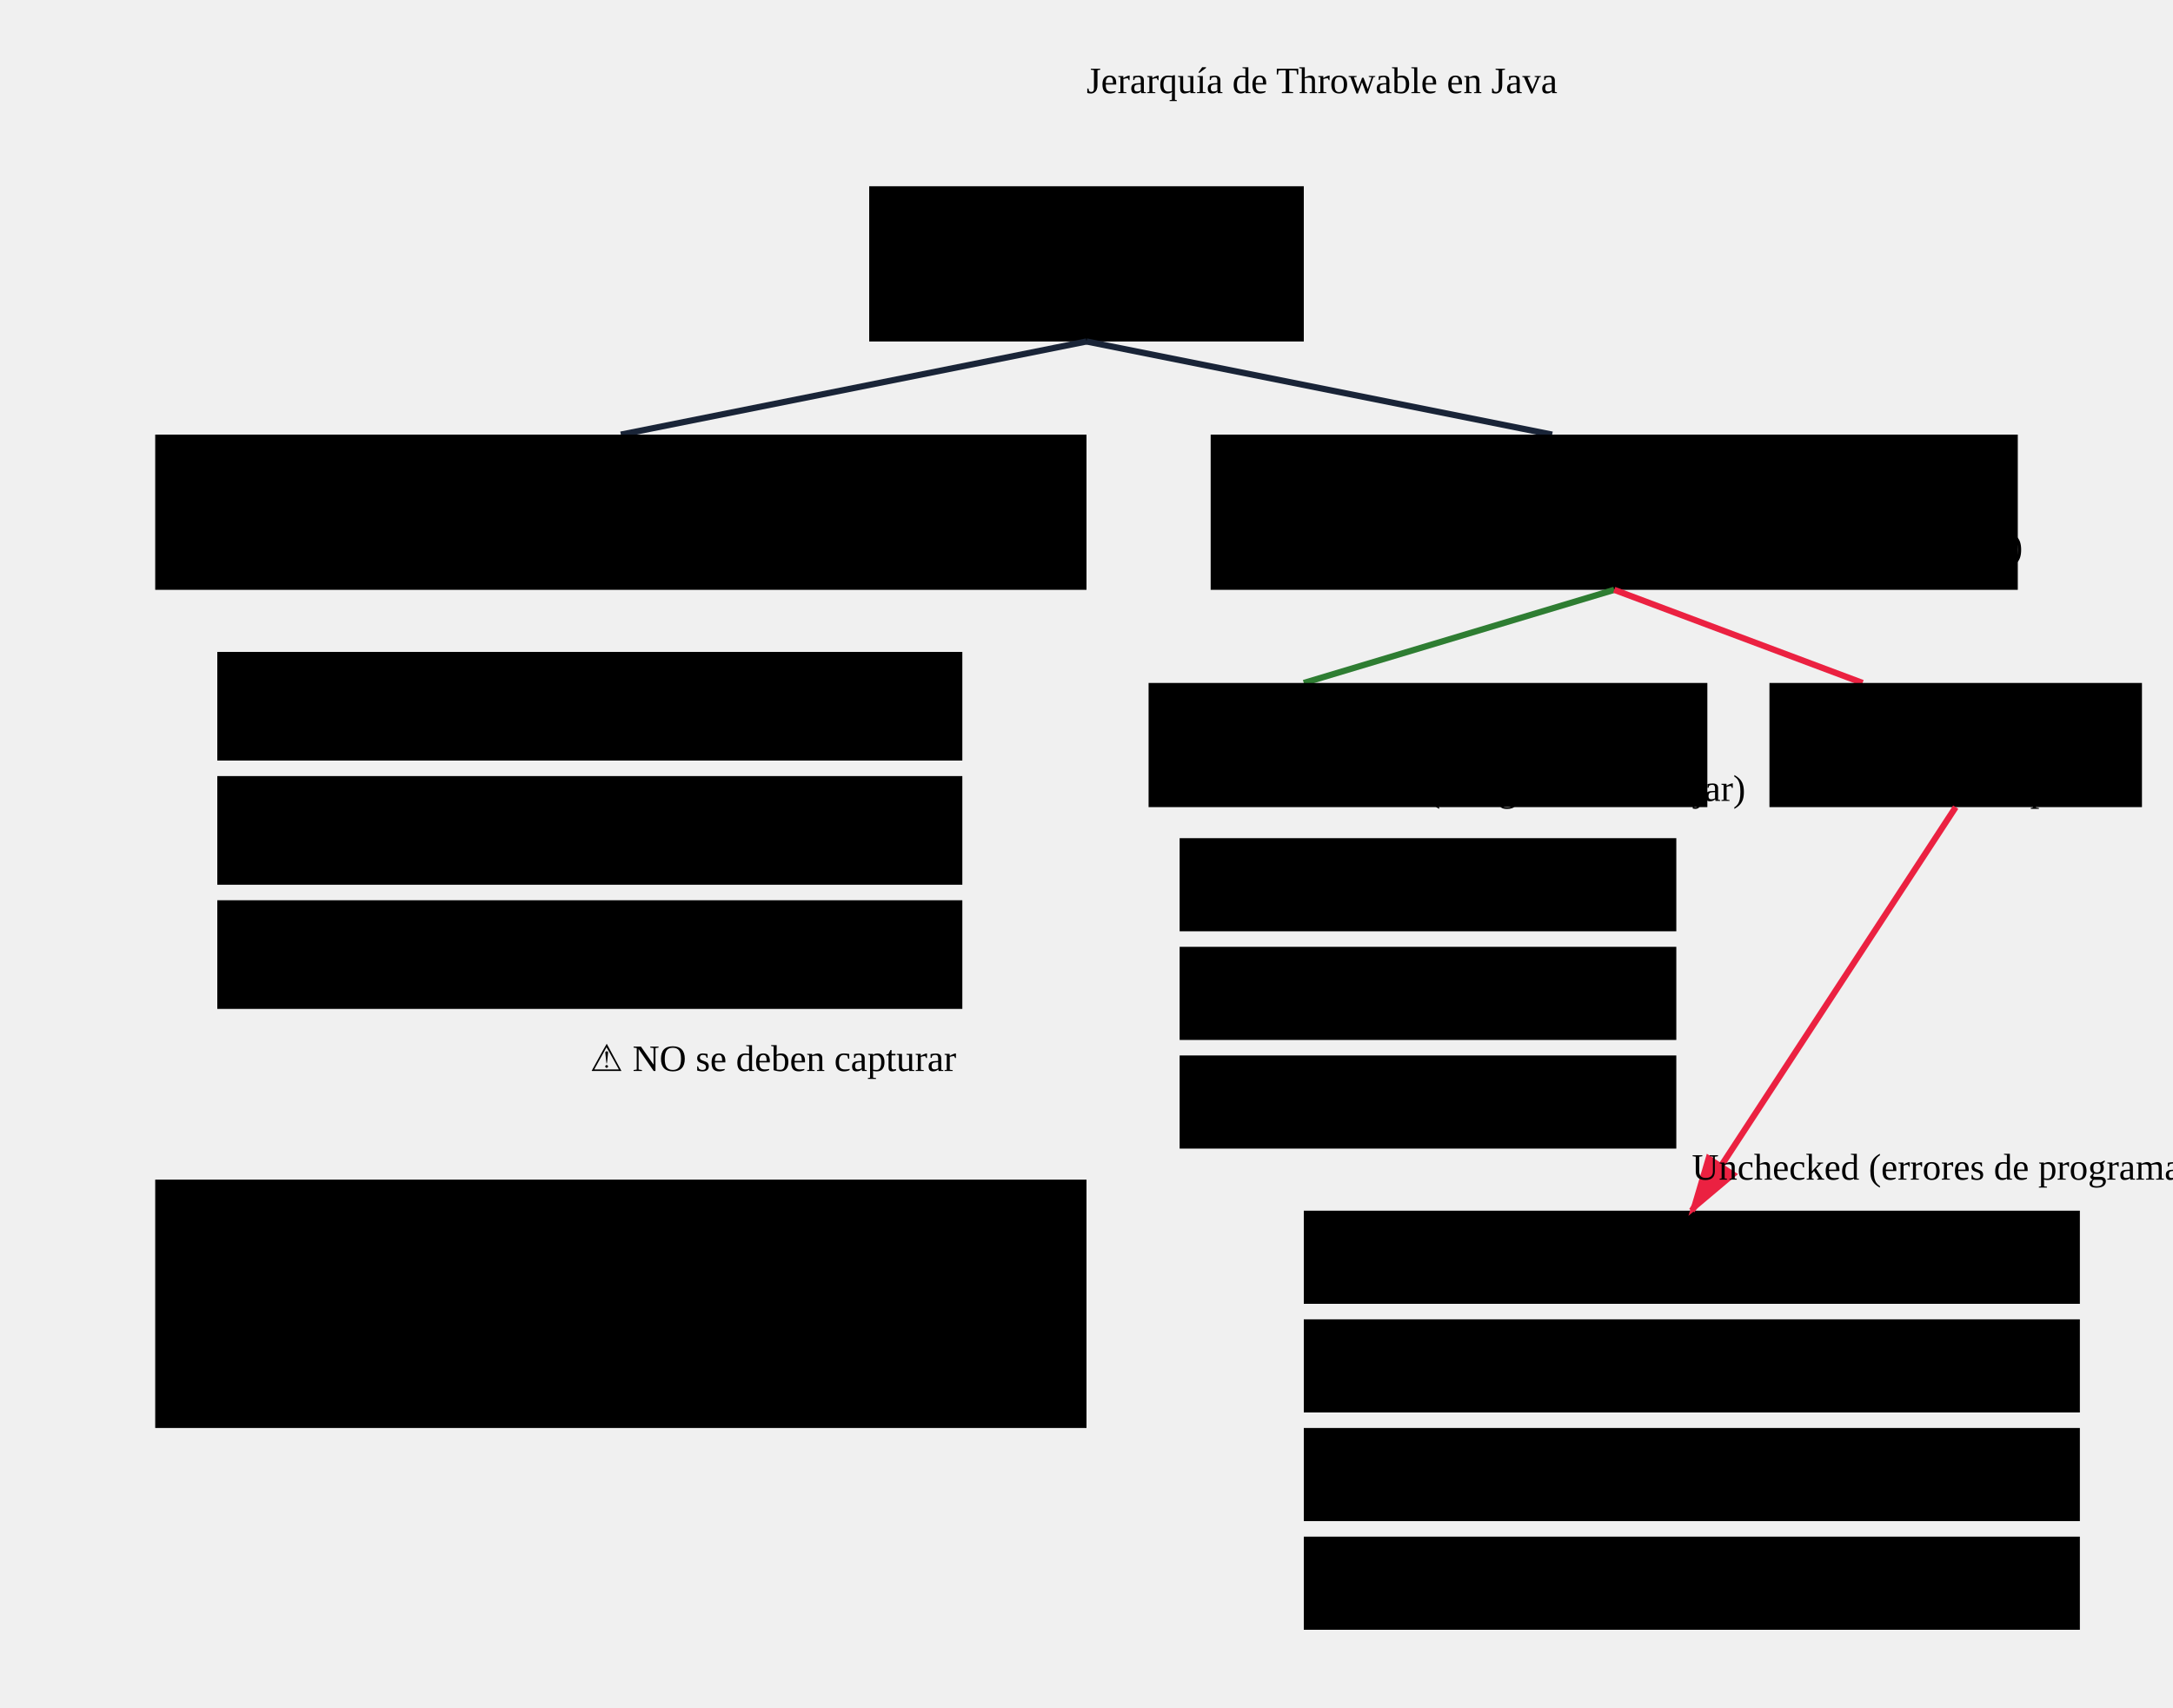
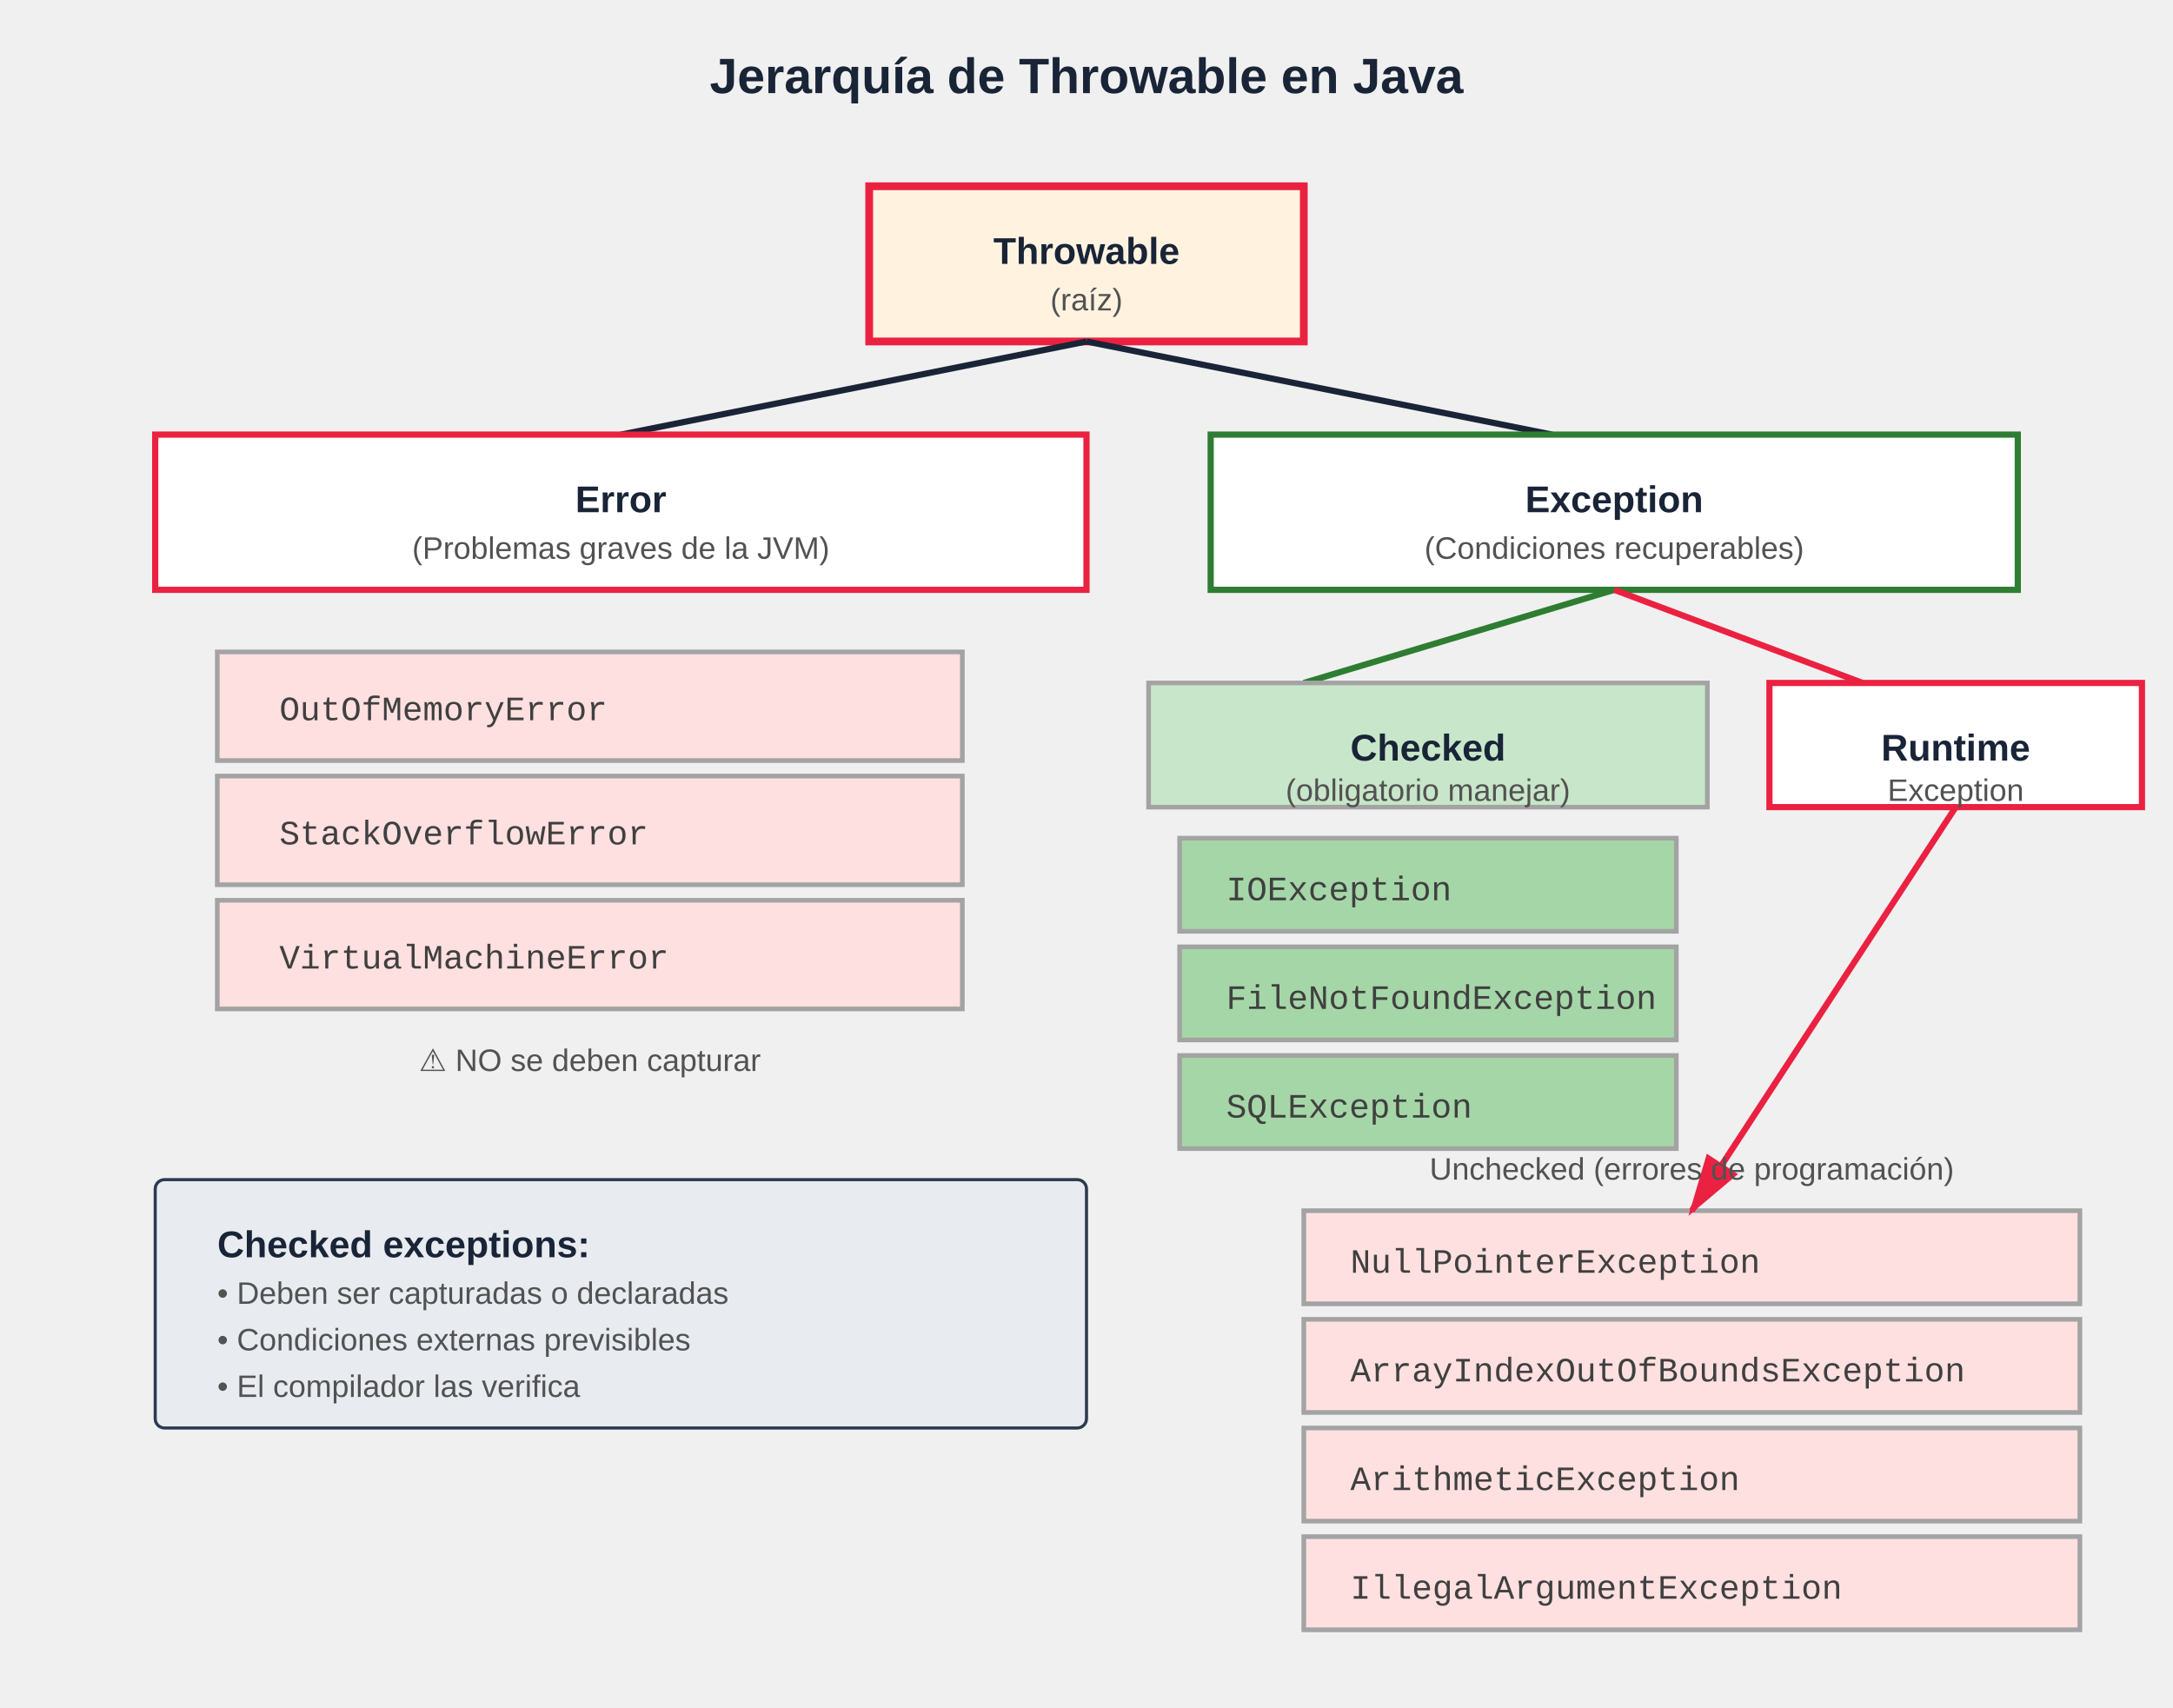
<svg xmlns="http://www.w3.org/2000/svg" width="700" height="550" viewBox="0 0 700 550">
+   <defs>
+     <style type="text/css">
+ /* SVG Embedded Styles - UNRN */
+ .title { font-family: 'Segoe UI', Arial, sans-serif; font-size: 16px; font-weight: 700; fill: #192437; text-anchor: middle; }
+ .subtitle { font-family: 'Segoe UI', Arial, sans-serif; font-size: 14px; font-weight: 500; fill: #2d3a50; text-anchor: middle; }
+ .label { font-family: 'Segoe UI', Arial, sans-serif; font-size: 12px; font-weight: 400; fill: #404040; }
+ .label-bold { font-family: 'Segoe UI', Arial, sans-serif; font-size: 12px; font-weight: 700; fill: #192437; }
+ .label-small { font-family: 'Segoe UI', Arial, sans-serif; font-size: 10px; font-weight: 400; fill: #525252; }
+ .index { font-family: 'Segoe UI', Arial, sans-serif; font-size: 10px; font-weight: 400; fill: #737373; }
+ .code { font-family: 'Consolas', 'Courier New', monospace; font-size: 11px; font-weight: 400; fill: #404040; }
+ .code-comment { font-family: 'Consolas', 'Courier New', monospace; font-size: 10px; font-weight: 400; fill: #737373; font-style: italic; }
+ .code-keyword { font-family: 'Consolas', 'Courier New', monospace; font-size: 11px; font-weight: 700; fill: #eb2141; }
+ .node { fill: #ffffff; stroke: #404040; stroke-width: 2; }
+ .node-header { fill: #f5f5f5; stroke: #404040; stroke-width: 1; }
+ .node-data { fill: #e8ebf0; stroke: #a3a3a3; stroke-width: 1.5; }
+ .node-pointer { fill: #ffccbc; stroke: #a3a3a3; stroke-width: 1.5; }
+ .node-null { fill: #e5e5e5; stroke: #737373; stroke-width: 1.5; stroke-dasharray: 3,3; }
+ .node-highlight { fill: #fff3e0; stroke: #eb2141; stroke-width: 2.5; }
+ .stack-node { fill: #ffffff; stroke: #eb2141; stroke-width: 2; }
+ .stack-data { fill: #ffe0e0; stroke: #a3a3a3; stroke-width: 1.5; }
+ .stack-pointer { fill: #ffc9c9; stroke: #a3a3a3; stroke-width: 1.5; }
+ .stack-arrow { fill: none; stroke: #eb2141; stroke-width: 2; }
+ .stack-label { fill: #eb2141; font-weight: 700; }
+ .queue-node { fill: #ffffff; stroke: #2e7d32; stroke-width: 2; }
+ .queue-data { fill: #c8e6c9; stroke: #a3a3a3; stroke-width: 1.5; }
+ .queue-pointer { fill: #a5d6a7; stroke: #a3a3a3; stroke-width: 1.5; }
+ .queue-arrow { fill: none; stroke: #2e7d32; stroke-width: 2; }
+ .queue-label { fill: #2e7d32; font-weight: 700; }
+ .deque-node { fill: #ffffff; stroke: #6a1b9a; stroke-width: 2; }
+ .deque-data { fill: #e1bee7; stroke: #a3a3a3; stroke-width: 1.5; }
+ .deque-pointer { fill: #ce93d8; stroke: #a3a3a3; stroke-width: 1.5; }
+ .deque-arrow { fill: none; stroke: #6a1b9a; stroke-width: 2; }
+ .deque-label { fill: #6a1b9a; font-weight: 700; }
+ .list-node { fill: #ffffff; stroke: #1565c0; stroke-width: 2; }
+ .list-data { fill: #bbdefb; stroke: #a3a3a3; stroke-width: 1.5; }
+ .list-pointer { fill: #90caf9; stroke: #a3a3a3; stroke-width: 1.5; }
+ .list-arrow { fill: none; stroke: #1565c0; stroke-width: 2; }
+ .list-label { fill: #1565c0; font-weight: 700; }
+ .tree-node { fill: #ffffff; stroke: #558b2f; stroke-width: 2; }
+ .tree-data { fill: #dcedc8; stroke: #a3a3a3; stroke-width: 1.5; }
+ .tree-arrow { fill: none; stroke: #558b2f; stroke-width: 2; }
+ .tree-label { fill: #558b2f; font-weight: 700; }
+ .graph-node { fill: #ffffff; stroke: #e65100; stroke-width: 2; }
+ .graph-data { fill: #ffe0b2; stroke: #a3a3a3; stroke-width: 1.5; }
+ .graph-arrow { fill: none; stroke: #e65100; stroke-width: 2; }
+ .graph-label { fill: #e65100; font-weight: 700; }
+ .hash-node { fill: #ffffff; stroke: #283593; stroke-width: 2; }
+ .hash-data { fill: #c5cae9; stroke: #a3a3a3; stroke-width: 1.5; }
+ .hash-arrow { fill: none; stroke: #283593; stroke-width: 2; }
+ .arrow { fill: none; stroke: #404040; stroke-width: 2; }
+ .arrow-primary { fill: none; stroke: #eb2141; stroke-width: 2; }
+ .arrow-secondary { fill: none; stroke: #192437; stroke-width: 2; }
+ .arrow-dashed { fill: none; stroke: #737373; stroke-width: 2; stroke-dasharray: 5,5; }
+ .code-block { fill: #f5f5f5; stroke: #d4d4d4; stroke-width: 1; rx: 3; }
+ .highlight-box { fill: #fce8ec; stroke: #eb2141; stroke-width: 1; rx: 3; }
+ .info-box { fill: #e8ebf0; stroke: #2d3a50; stroke-width: 1; rx: 3; }
+ .memory-cell { fill: #ffffff; stroke: #525252; stroke-width: 1.5; }
+ .memory-cell-filled { fill: #e8ebf0; stroke: #525252; stroke-width: 1.5; }
+ .divider { stroke: #d4d4d4; stroke-width: 1; }
+ .divider-bold { stroke: #525252; stroke-width: 2; }
+ .valid { stroke: #2e7d32; stroke-width: 2.5; }
+ .invalid { stroke: #eb2141; stroke-width: 2.5; }
+ .warning { stroke: #f57c00; stroke-width: 2.5; }
+ .text-center { text-anchor: middle; }
+ .text-start { text-anchor: start; }
+ .text-end { text-anchor: end; }
+     </style>
+   </defs>
  <text x="350" y="30" class="title">Jerarquía de Throwable en Java</text>
  <rect x="280" y="60" width="140" height="50" class="node-highlight" />
-   <text x="350" y="85" class="label-bold">Throwable</text>
-   <text x="350" y="100" class="label-small">(raíz)</text>
-   <line x1="350" y1="110" x2="200" y2="140" stroke="#192437" stroke-width="2" />
-   <line x1="350" y1="110" x2="500" y2="140" stroke="#192437" stroke-width="2" />
+   <text x="350" y="85" class="label-bold text-center">Throwable</text>
+   <text x="350" y="100" class="label-small text-center">(raíz)</text>
+   <line x1="350" y1="110" x2="200" y2="140" class="arrow-secondary" />
+   <line x1="350" y1="110" x2="500" y2="140" class="arrow-secondary" />
  <g id="error-branch">
    <rect x="50" y="140" width="300" height="50" class="stack-node" />
-     <text x="200" y="165" class="label-bold">Error</text>
-     <text x="200" y="180" class="label-small">(Problemas graves de la JVM)</text>
+     <text x="200" y="165" class="label-bold text-center">Error</text>
+     <text x="200" y="180" class="label-small text-center">(Problemas graves de la JVM)</text>
    <rect x="70" y="210" width="240" height="35" class="stack-data" />
    <text x="90" y="232" class="code">OutOfMemoryError</text>
    <rect x="70" y="250" width="240" height="35" class="stack-data" />
    <text x="90" y="272" class="code">StackOverflowError</text>
    <rect x="70" y="290" width="240" height="35" class="stack-data" />
    <text x="90" y="312" class="code">VirtualMachineError</text>
-     <text x="190" y="345" class="label-small">⚠️ NO se deben capturar</text>
+     <text x="190" y="345" class="label-small text-center">⚠️ NO se deben capturar</text>
  </g>
  <g id="exception-branch">
    <rect x="390" y="140" width="260" height="50" class="queue-node" />
-     <text x="520" y="165" class="label-bold">Exception</text>
-     <text x="520" y="180" class="label-small">(Condiciones recuperables)</text>
-     <line x1="520" y1="190" x2="420" y2="220" stroke="#2e7d32" stroke-width="2" />
-     <line x1="520" y1="190" x2="600" y2="220" stroke="#eb2141" stroke-width="2" />
+     <text x="520" y="165" class="label-bold text-center">Exception</text>
+     <text x="520" y="180" class="label-small text-center">(Condiciones recuperables)</text>
+     <line x1="520" y1="190" x2="420" y2="220" class="queue-arrow" />
+     <line x1="520" y1="190" x2="600" y2="220" class="stack-arrow" />
    <rect x="370" y="220" width="180" height="40" class="queue-data" />
-     <text x="460" y="245" class="label-bold">Checked</text>
-     <text x="460" y="258" class="label-small">(obligatorio manejar)</text>
+     <text x="460" y="245" class="label-bold text-center">Checked</text>
+     <text x="460" y="258" class="label-small text-center">(obligatorio manejar)</text>
    <rect x="380" y="270" width="160" height="30" class="queue-pointer" />
    <text x="395" y="290" class="code">IOException</text>
    <rect x="380" y="305" width="160" height="30" class="queue-pointer" />
    <text x="395" y="325" class="code">FileNotFoundException</text>
    <rect x="380" y="340" width="160" height="30" class="queue-pointer" />
    <text x="395" y="360" class="code">SQLException</text>
    <rect x="570" y="220" width="120" height="40" class="stack-node" />
-     <text x="630" y="245" class="label-bold">Runtime</text>
-     <text x="630" y="258" class="label-small">Exception</text>
+     <text x="630" y="245" class="label-bold text-center">Runtime</text>
+     <text x="630" y="258" class="label-small text-center">Exception</text>
    <rect x="420" y="390" width="250" height="30" class="stack-data" />
    <text x="435" y="410" class="code">NullPointerException</text>
    <rect x="420" y="425" width="250" height="30" class="stack-data" />
    <text x="435" y="445" class="code">ArrayIndexOutOfBoundsException</text>
    <rect x="420" y="460" width="250" height="30" class="stack-data" />
    <text x="435" y="480" class="code">ArithmeticException</text>
    <rect x="420" y="495" width="250" height="30" class="stack-data" />
    <text x="435" y="515" class="code">IllegalArgumentException</text>
    <defs>
      <marker id="arrow-hierarchy" markerWidth="10" markerHeight="10" refX="9" refY="3" orient="auto">
        <polygon points="0 0, 10 3, 0 6" fill="#eb2141" />
      </marker>
    </defs>
-     <line x1="630" y1="260" x2="545" y2="390" stroke="#eb2141" stroke-width="2" marker-end="url(#arrow-hierarchy)" />
-     <text x="545" y="380" class="label-small">Unchecked (errores de programación)</text>
+     <line x1="630" y1="260" x2="545" y2="390" class="stack-arrow" marker-end="url(#arrow-hierarchy)" />
+     <text x="545" y="380" class="label-small text-center">Unchecked (errores de programación)</text>
  </g>
  <rect x="50" y="380" width="300" height="80" class="info-box" />
  <text x="70" y="405" class="label-bold">Checked exceptions:</text>
  <text x="70" y="420" class="label-small">• Deben ser capturadas o declaradas</text>
  <text x="70" y="435" class="label-small">• Condiciones externas previsibles</text>
  <text x="70" y="450" class="label-small">• El compilador las verifica</text>
</svg>
